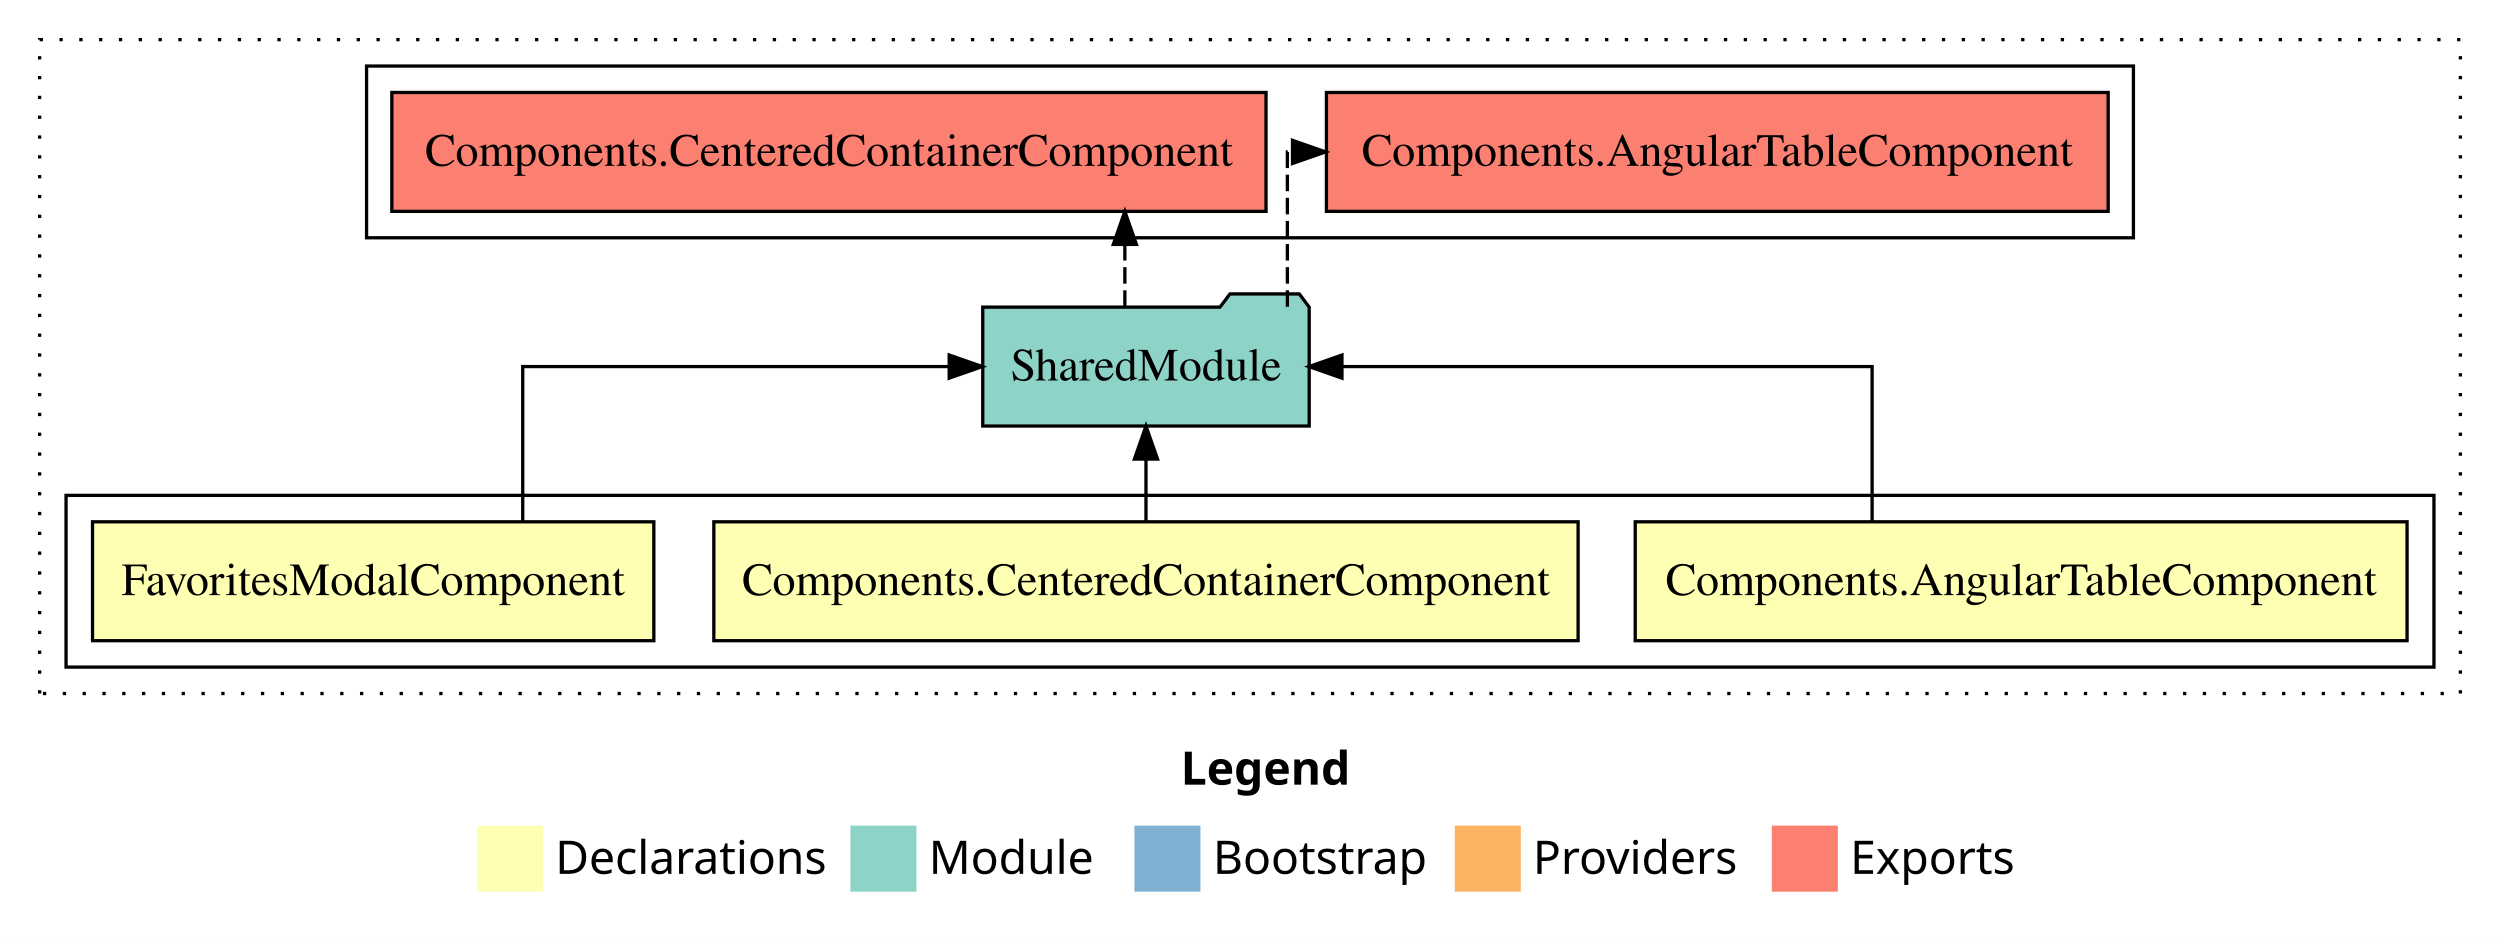
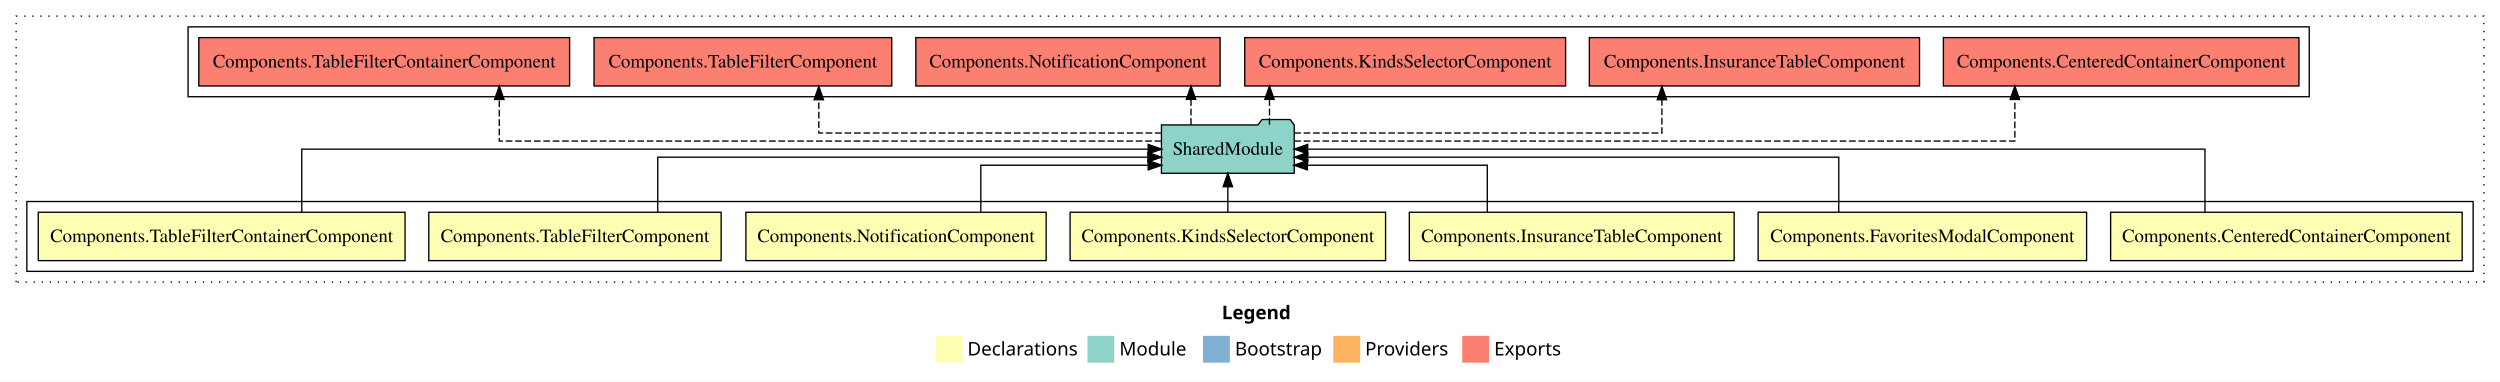
- <svg xmlns="http://www.w3.org/2000/svg" width="757pt" height="284pt" viewBox="0.00 0.00 757.00 284.00">
+ <svg xmlns="http://www.w3.org/2000/svg" width="1861pt" height="284pt" viewBox="0.00 0.00 1861.00 284.00">
  <g id="graph0" class="graph" transform="scale(1 1) rotate(0) translate(4 280)">
-     <polygon fill="#ffffff" stroke="transparent" points="-4,4 -4,-280 753,-280 753,4 -4,4" />
-     <text text-anchor="start" x="353.509" y="-42.4" font-family="sans-serif" font-weight="bold" font-size="14.00" fill="#000000">Legend</text>
-     <polygon fill="#ffffb3" stroke="transparent" points="140.5,-10 140.5,-30 160.5,-30 160.5,-10 140.5,-10" />
-     <text text-anchor="start" x="164.129" y="-15.4" font-family="sans-serif" font-size="14.00" fill="#000000">  Declarations</text>
-     <polygon fill="#8dd3c7" stroke="transparent" points="253.5,-10 253.5,-30 273.5,-30 273.5,-10 253.5,-10" />
-     <text text-anchor="start" x="277.225" y="-15.4" font-family="sans-serif" font-size="14.00" fill="#000000">  Module</text>
-     <polygon fill="#80b1d3" stroke="transparent" points="339.5,-10 339.5,-30 359.5,-30 359.5,-10 339.5,-10" />
-     <text text-anchor="start" x="363.281" y="-15.4" font-family="sans-serif" font-size="14.00" fill="#000000">  Bootstrap</text>
-     <polygon fill="#fdb462" stroke="transparent" points="436.5,-10 436.5,-30 456.5,-30 456.5,-10 436.5,-10" />
-     <text text-anchor="start" x="460.173" y="-15.4" font-family="sans-serif" font-size="14.00" fill="#000000">  Providers</text>
-     <polygon fill="#fb8072" stroke="transparent" points="532.5,-10 532.5,-30 552.5,-30 552.5,-10 532.5,-10" />
-     <text text-anchor="start" x="556.226" y="-15.4" font-family="sans-serif" font-size="14.00" fill="#000000">  Exports</text>
+     <polygon fill="#ffffff" stroke="transparent" points="-4,4 -4,-280 1857,-280 1857,4 -4,4" />
+     <text text-anchor="start" x="905.509" y="-42.4" font-family="sans-serif" font-weight="bold" font-size="14.00" fill="#000000">Legend</text>
+     <polygon fill="#ffffb3" stroke="transparent" points="692.5,-10 692.5,-30 712.5,-30 712.5,-10 692.5,-10" />
+     <text text-anchor="start" x="716.129" y="-15.4" font-family="sans-serif" font-size="14.00" fill="#000000">  Declarations</text>
+     <polygon fill="#8dd3c7" stroke="transparent" points="805.5,-10 805.5,-30 825.5,-30 825.5,-10 805.5,-10" />
+     <text text-anchor="start" x="829.225" y="-15.4" font-family="sans-serif" font-size="14.00" fill="#000000">  Module</text>
+     <polygon fill="#80b1d3" stroke="transparent" points="891.5,-10 891.5,-30 911.5,-30 911.5,-10 891.5,-10" />
+     <text text-anchor="start" x="915.281" y="-15.4" font-family="sans-serif" font-size="14.00" fill="#000000">  Bootstrap</text>
+     <polygon fill="#fdb462" stroke="transparent" points="988.5,-10 988.5,-30 1008.5,-30 1008.5,-10 988.5,-10" />
+     <text text-anchor="start" x="1012.173" y="-15.4" font-family="sans-serif" font-size="14.00" fill="#000000">  Providers</text>
+     <polygon fill="#fb8072" stroke="transparent" points="1084.5,-10 1084.5,-30 1104.5,-30 1104.5,-10 1084.5,-10" />
+     <text text-anchor="start" x="1108.226" y="-15.4" font-family="sans-serif" font-size="14.00" fill="#000000">  Exports</text>
    <g id="clust1" class="cluster">
-       <polygon fill="none" stroke="#000000" stroke-dasharray="1,5" points="8,-70 8,-268 741,-268 741,-70 8,-70" />
+       <polygon fill="none" stroke="#000000" stroke-dasharray="1,5" points="8,-70 8,-268 1845,-268 1845,-70 8,-70" />
    </g>
    <g id="clust2" class="cluster">
-       <polygon fill="none" stroke="#000000" points="16,-78 16,-130 733,-130 733,-78 16,-78" />
+       <polygon fill="none" stroke="#000000" points="16,-78 16,-130 1837,-130 1837,-78 16,-78" />
    </g>
-     <g id="clust7" class="cluster">
-       <polygon fill="none" stroke="#000000" points="107,-208 107,-260 642,-260 642,-208 107,-208" />
+     <g id="clust11" class="cluster">
+       <polygon fill="none" stroke="#000000" points="136,-208 136,-260 1715,-260 1715,-208 136,-208" />
    </g>
    <g id="node1" class="node">
-       <polygon fill="#ffffb3" stroke="#000000" points="724.855,-122 491.146,-122 491.146,-86 724.855,-86 724.855,-122" />
-       <text text-anchor="middle" x="608" y="-99.8" font-family="Times,serif" font-size="14.00" fill="#000000">Components.AngularTableComponent</text>
+       <polygon fill="#ffffb3" stroke="#000000" points="1828.849,-122 1567.151,-122 1567.151,-86 1828.849,-86 1828.849,-122" />
+       <text text-anchor="middle" x="1698" y="-99.8" font-family="Times,serif" font-size="14.00" fill="#000000">Components.CenteredContainerComponent</text>
+     </g>
+     <g id="node8" class="node">
+       <polygon fill="#8dd3c7" stroke="#000000" points="959.423,-187 956.423,-191 935.423,-191 932.423,-187 860.577,-187 860.577,-151 959.423,-151 959.423,-187" />
+       <text text-anchor="middle" x="910" y="-164.8" font-family="Times,serif" font-size="14.00" fill="#000000">SharedModule</text>
+     </g>
+     <g id="edge1" class="edge">
+       <path fill="none" stroke="#000000" d="M1637.375,-122.106C1637.375,-141.339 1637.375,-169 1637.375,-169 1637.375,-169 969.424,-169 969.424,-169" />
+       <polygon fill="#000000" stroke="#000000" points="969.424,-165.5 959.424,-169 969.423,-172.5 969.424,-165.5" />
+     </g>
+     <g id="node2" class="node">
+       <polygon fill="#ffffb3" stroke="#000000" points="1549.257,-122 1304.743,-122 1304.743,-86 1549.257,-86 1549.257,-122" />
+       <text text-anchor="middle" x="1427" y="-99.8" font-family="Times,serif" font-size="14.00" fill="#000000">Components.FavoritesModalComponent</text>
+     </g>
+     <g id="edge2" class="edge">
+       <path fill="none" stroke="#000000" d="M1364.784,-122.022C1364.784,-139.373 1364.784,-163 1364.784,-163 1364.784,-163 969.535,-163 969.535,-163" />
+       <polygon fill="#000000" stroke="#000000" points="969.536,-159.5 959.535,-163 969.535,-166.5 969.536,-159.5" />
+     </g>
+     <g id="node3" class="node">
+       <polygon fill="#ffffb3" stroke="#000000" points="1286.891,-122 1045.109,-122 1045.109,-86 1286.891,-86 1286.891,-122" />
+       <text text-anchor="middle" x="1166" y="-99.8" font-family="Times,serif" font-size="14.00" fill="#000000">Components.InsuranceTableComponent</text>
+     </g>
+     <g id="edge3" class="edge">
+       <path fill="none" stroke="#000000" d="M1103.132,-122.24C1103.132,-137.571 1103.132,-157 1103.132,-157 1103.132,-157 969.235,-157 969.235,-157" />
+       <polygon fill="#000000" stroke="#000000" points="969.235,-153.5 959.235,-157 969.235,-160.5 969.235,-153.5" />
    </g>
    <g id="node4" class="node">
-       <polygon fill="#8dd3c7" stroke="#000000" points="392.423,-187 389.423,-191 368.423,-191 365.423,-187 293.577,-187 293.577,-151 392.423,-151 392.423,-187" />
-       <text text-anchor="middle" x="343" y="-164.8" font-family="Times,serif" font-size="14.00" fill="#000000">SharedModule</text>
+       <polygon fill="#ffffb3" stroke="#000000" points="1027.419,-122 792.581,-122 792.581,-86 1027.419,-86 1027.419,-122" />
+       <text text-anchor="middle" x="910" y="-99.8" font-family="Times,serif" font-size="14.00" fill="#000000">Components.KindsSelectorComponent</text>
    </g>
-     <g id="edge1" class="edge">
-       <path fill="none" stroke="#000000" d="M562.875,-122.106C562.875,-141.339 562.875,-169 562.875,-169 562.875,-169 402.344,-169 402.344,-169" />
-       <polygon fill="#000000" stroke="#000000" points="402.344,-165.5 392.344,-169 402.344,-172.5 402.344,-165.5" />
-     </g>
-     <g id="node2" class="node">
-       <polygon fill="#ffffb3" stroke="#000000" points="473.849,-122 212.151,-122 212.151,-86 473.849,-86 473.849,-122" />
-       <text text-anchor="middle" x="343" y="-99.8" font-family="Times,serif" font-size="14.00" fill="#000000">Components.CenteredContainerComponent</text>
-     </g>
-     <g id="edge2" class="edge">
-       <path fill="none" stroke="#000000" d="M343,-122.106C343,-122.106 343,-140.991 343,-140.991" />
-       <polygon fill="#000000" stroke="#000000" points="339.5,-140.991 343,-150.991 346.5,-140.991 339.5,-140.991" />
-     </g>
-     <g id="node3" class="node">
-       <polygon fill="#ffffb3" stroke="#000000" points="193.98,-122 24.02,-122 24.02,-86 193.98,-86 193.98,-122" />
-       <text text-anchor="middle" x="109" y="-99.8" font-family="Times,serif" font-size="14.00" fill="#000000">FavoritesModalComponent</text>
-     </g>
-     <g id="edge3" class="edge">
-       <path fill="none" stroke="#000000" d="M154.283,-122.106C154.283,-141.339 154.283,-169 154.283,-169 154.283,-169 283.417,-169 283.417,-169" />
-       <polygon fill="#000000" stroke="#000000" points="283.417,-172.5 293.417,-169 283.417,-165.5 283.417,-172.5" />
+     <g id="edge4" class="edge">
+       <path fill="none" stroke="#000000" d="M910,-122.106C910,-122.106 910,-140.991 910,-140.991" />
+       <polygon fill="#000000" stroke="#000000" points="906.5,-140.991 910,-150.991 913.5,-140.991 906.5,-140.991" />
    </g>
    <g id="node5" class="node">
-       <polygon fill="#fb8072" stroke="#000000" points="634.354,-252 397.646,-252 397.646,-216 634.354,-216 634.354,-252" />
-       <text text-anchor="middle" x="516" y="-229.8" font-family="Times,serif" font-size="14.00" fill="#000000">Components.AngularTableComponent </text>
+       <polygon fill="#ffffb3" stroke="#000000" points="774.759,-122 551.241,-122 551.241,-86 774.759,-86 774.759,-122" />
+       <text text-anchor="middle" x="663" y="-99.8" font-family="Times,serif" font-size="14.00" fill="#000000">Components.NotificationComponent</text>
    </g>
-     <g id="edge4" class="edge">
-       <path fill="none" stroke="#000000" stroke-dasharray="5,2" d="M385.818,-187.106C385.818,-206.339 385.818,-234 385.818,-234 385.818,-234 387.37,-234 387.37,-234" />
-       <polygon fill="#000000" stroke="#000000" points="387.37,-237.5 397.37,-234 387.37,-230.5 387.37,-237.5" />
+     <g id="edge5" class="edge">
+       <path fill="none" stroke="#000000" d="M726.125,-122.24C726.125,-137.571 726.125,-157 726.125,-157 726.125,-157 850.725,-157 850.725,-157" />
+       <polygon fill="#000000" stroke="#000000" points="850.725,-160.5 860.725,-157 850.725,-153.5 850.725,-160.5" />
    </g>
    <g id="node6" class="node">
-       <polygon fill="#fb8072" stroke="#000000" points="379.349,-252 114.651,-252 114.651,-216 379.349,-216 379.349,-252" />
-       <text text-anchor="middle" x="247" y="-229.8" font-family="Times,serif" font-size="14.00" fill="#000000">Components.CenteredContainerComponent </text>
+       <polygon fill="#ffffb3" stroke="#000000" points="532.812,-122 315.188,-122 315.188,-86 532.812,-86 532.812,-122" />
+       <text text-anchor="middle" x="424" y="-99.8" font-family="Times,serif" font-size="14.00" fill="#000000">Components.TableFilterComponent</text>
    </g>
-     <g id="edge5" class="edge">
-       <path fill="none" stroke="#000000" stroke-dasharray="5,2" d="M336.607,-187.106C336.607,-187.106 336.607,-205.991 336.607,-205.991" />
-       <polygon fill="#000000" stroke="#000000" points="333.107,-205.991 336.607,-215.991 340.107,-205.991 333.107,-205.991" />
+     <g id="edge6" class="edge">
+       <path fill="none" stroke="#000000" d="M485.625,-122.022C485.625,-139.373 485.625,-163 485.625,-163 485.625,-163 850.488,-163 850.488,-163" />
+       <polygon fill="#000000" stroke="#000000" points="850.488,-166.5 860.488,-163 850.488,-159.5 850.488,-166.5" />
+     </g>
+     <g id="node7" class="node">
+       <polygon fill="#ffffb3" stroke="#000000" points="297.519,-122 24.481,-122 24.481,-86 297.519,-86 297.519,-122" />
+       <text text-anchor="middle" x="161" y="-99.8" font-family="Times,serif" font-size="14.00" fill="#000000">Components.TableFilterContainerComponent</text>
+     </g>
+     <g id="edge7" class="edge">
+       <path fill="none" stroke="#000000" d="M220.625,-122.106C220.625,-141.339 220.625,-169 220.625,-169 220.625,-169 850.698,-169 850.698,-169" />
+       <polygon fill="#000000" stroke="#000000" points="850.698,-172.5 860.698,-169 850.698,-165.5 850.698,-172.5" />
+     </g>
+     <g id="node9" class="node">
+       <polygon fill="#fb8072" stroke="#000000" points="1707.349,-252 1442.651,-252 1442.651,-216 1707.349,-216 1707.349,-252" />
+       <text text-anchor="middle" x="1575" y="-229.8" font-family="Times,serif" font-size="14.00" fill="#000000">Components.CenteredContainerComponent </text>
+     </g>
+     <g id="edge8" class="edge">
+       <path fill="none" stroke="#000000" stroke-dasharray="5,2" d="M959.444,-175C1100.686,-175 1495.852,-175 1495.852,-175 1495.852,-175 1495.852,-205.977 1495.852,-205.977" />
+       <polygon fill="#000000" stroke="#000000" points="1492.352,-205.977 1495.852,-215.977 1499.352,-205.977 1492.352,-205.977" />
+     </g>
+     <g id="node10" class="node">
+       <polygon fill="#fb8072" stroke="#000000" points="1424.892,-252 1179.108,-252 1179.108,-216 1424.892,-216 1424.892,-252" />
+       <text text-anchor="middle" x="1302" y="-229.8" font-family="Times,serif" font-size="14.00" fill="#000000">Components.InsuranceTableComponent </text>
+     </g>
+     <g id="edge9" class="edge">
+       <path fill="none" stroke="#000000" stroke-dasharray="5,2" d="M959.428,-181C1049.944,-181 1233.125,-181 1233.125,-181 1233.125,-181 1233.125,-205.76 1233.125,-205.76" />
+       <polygon fill="#000000" stroke="#000000" points="1229.625,-205.76 1233.125,-215.76 1236.625,-205.76 1229.625,-205.76" />
+     </g>
+     <g id="node11" class="node">
+       <polygon fill="#fb8072" stroke="#000000" points="1161.42,-252 922.58,-252 922.58,-216 1161.42,-216 1161.42,-252" />
+       <text text-anchor="middle" x="1042" y="-229.8" font-family="Times,serif" font-size="14.00" fill="#000000">Components.KindsSelectorComponent </text>
+     </g>
+     <g id="edge10" class="edge">
+       <path fill="none" stroke="#000000" stroke-dasharray="5,2" d="M941.001,-187.106C941.001,-187.106 941.001,-205.991 941.001,-205.991" />
+       <polygon fill="#000000" stroke="#000000" points="937.501,-205.991 941.001,-215.991 944.501,-205.991 937.501,-205.991" />
+     </g>
+     <g id="node12" class="node">
+       <polygon fill="#fb8072" stroke="#000000" points="904.259,-252 677.741,-252 677.741,-216 904.259,-216 904.259,-252" />
+       <text text-anchor="middle" x="791" y="-229.8" font-family="Times,serif" font-size="14.00" fill="#000000">Components.NotificationComponent </text>
+     </g>
+     <g id="edge11" class="edge">
+       <path fill="none" stroke="#000000" stroke-dasharray="5,2" d="M882.584,-187.106C882.584,-187.106 882.584,-205.991 882.584,-205.991" />
+       <polygon fill="#000000" stroke="#000000" points="879.084,-205.991 882.584,-215.991 886.084,-205.991 879.084,-205.991" />
+     </g>
+     <g id="node13" class="node">
+       <polygon fill="#fb8072" stroke="#000000" points="659.812,-252 438.188,-252 438.188,-216 659.812,-216 659.812,-252" />
+       <text text-anchor="middle" x="549" y="-229.8" font-family="Times,serif" font-size="14.00" fill="#000000">Components.TableFilterComponent </text>
+     </g>
+     <g id="edge12" class="edge">
+       <path fill="none" stroke="#000000" stroke-dasharray="5,2" d="M860.74,-181C774.564,-181 605.513,-181 605.513,-181 605.513,-181 605.513,-205.76 605.513,-205.76" />
+       <polygon fill="#000000" stroke="#000000" points="602.013,-205.76 605.513,-215.76 609.013,-205.76 602.013,-205.76" />
+     </g>
+     <g id="node14" class="node">
+       <polygon fill="#fb8072" stroke="#000000" points="420.019,-252 143.981,-252 143.981,-216 420.019,-216 420.019,-252" />
+       <text text-anchor="middle" x="282" y="-229.8" font-family="Times,serif" font-size="14.00" fill="#000000">Components.TableFilterContainerComponent </text>
+     </g>
+     <g id="edge13" class="edge">
+       <path fill="none" stroke="#000000" stroke-dasharray="5,2" d="M860.435,-175C726.556,-175 367.677,-175 367.677,-175 367.677,-175 367.677,-205.977 367.677,-205.977" />
+       <polygon fill="#000000" stroke="#000000" points="364.177,-205.977 367.677,-215.977 371.177,-205.977 364.177,-205.977" />
    </g>
  </g>
</svg>
